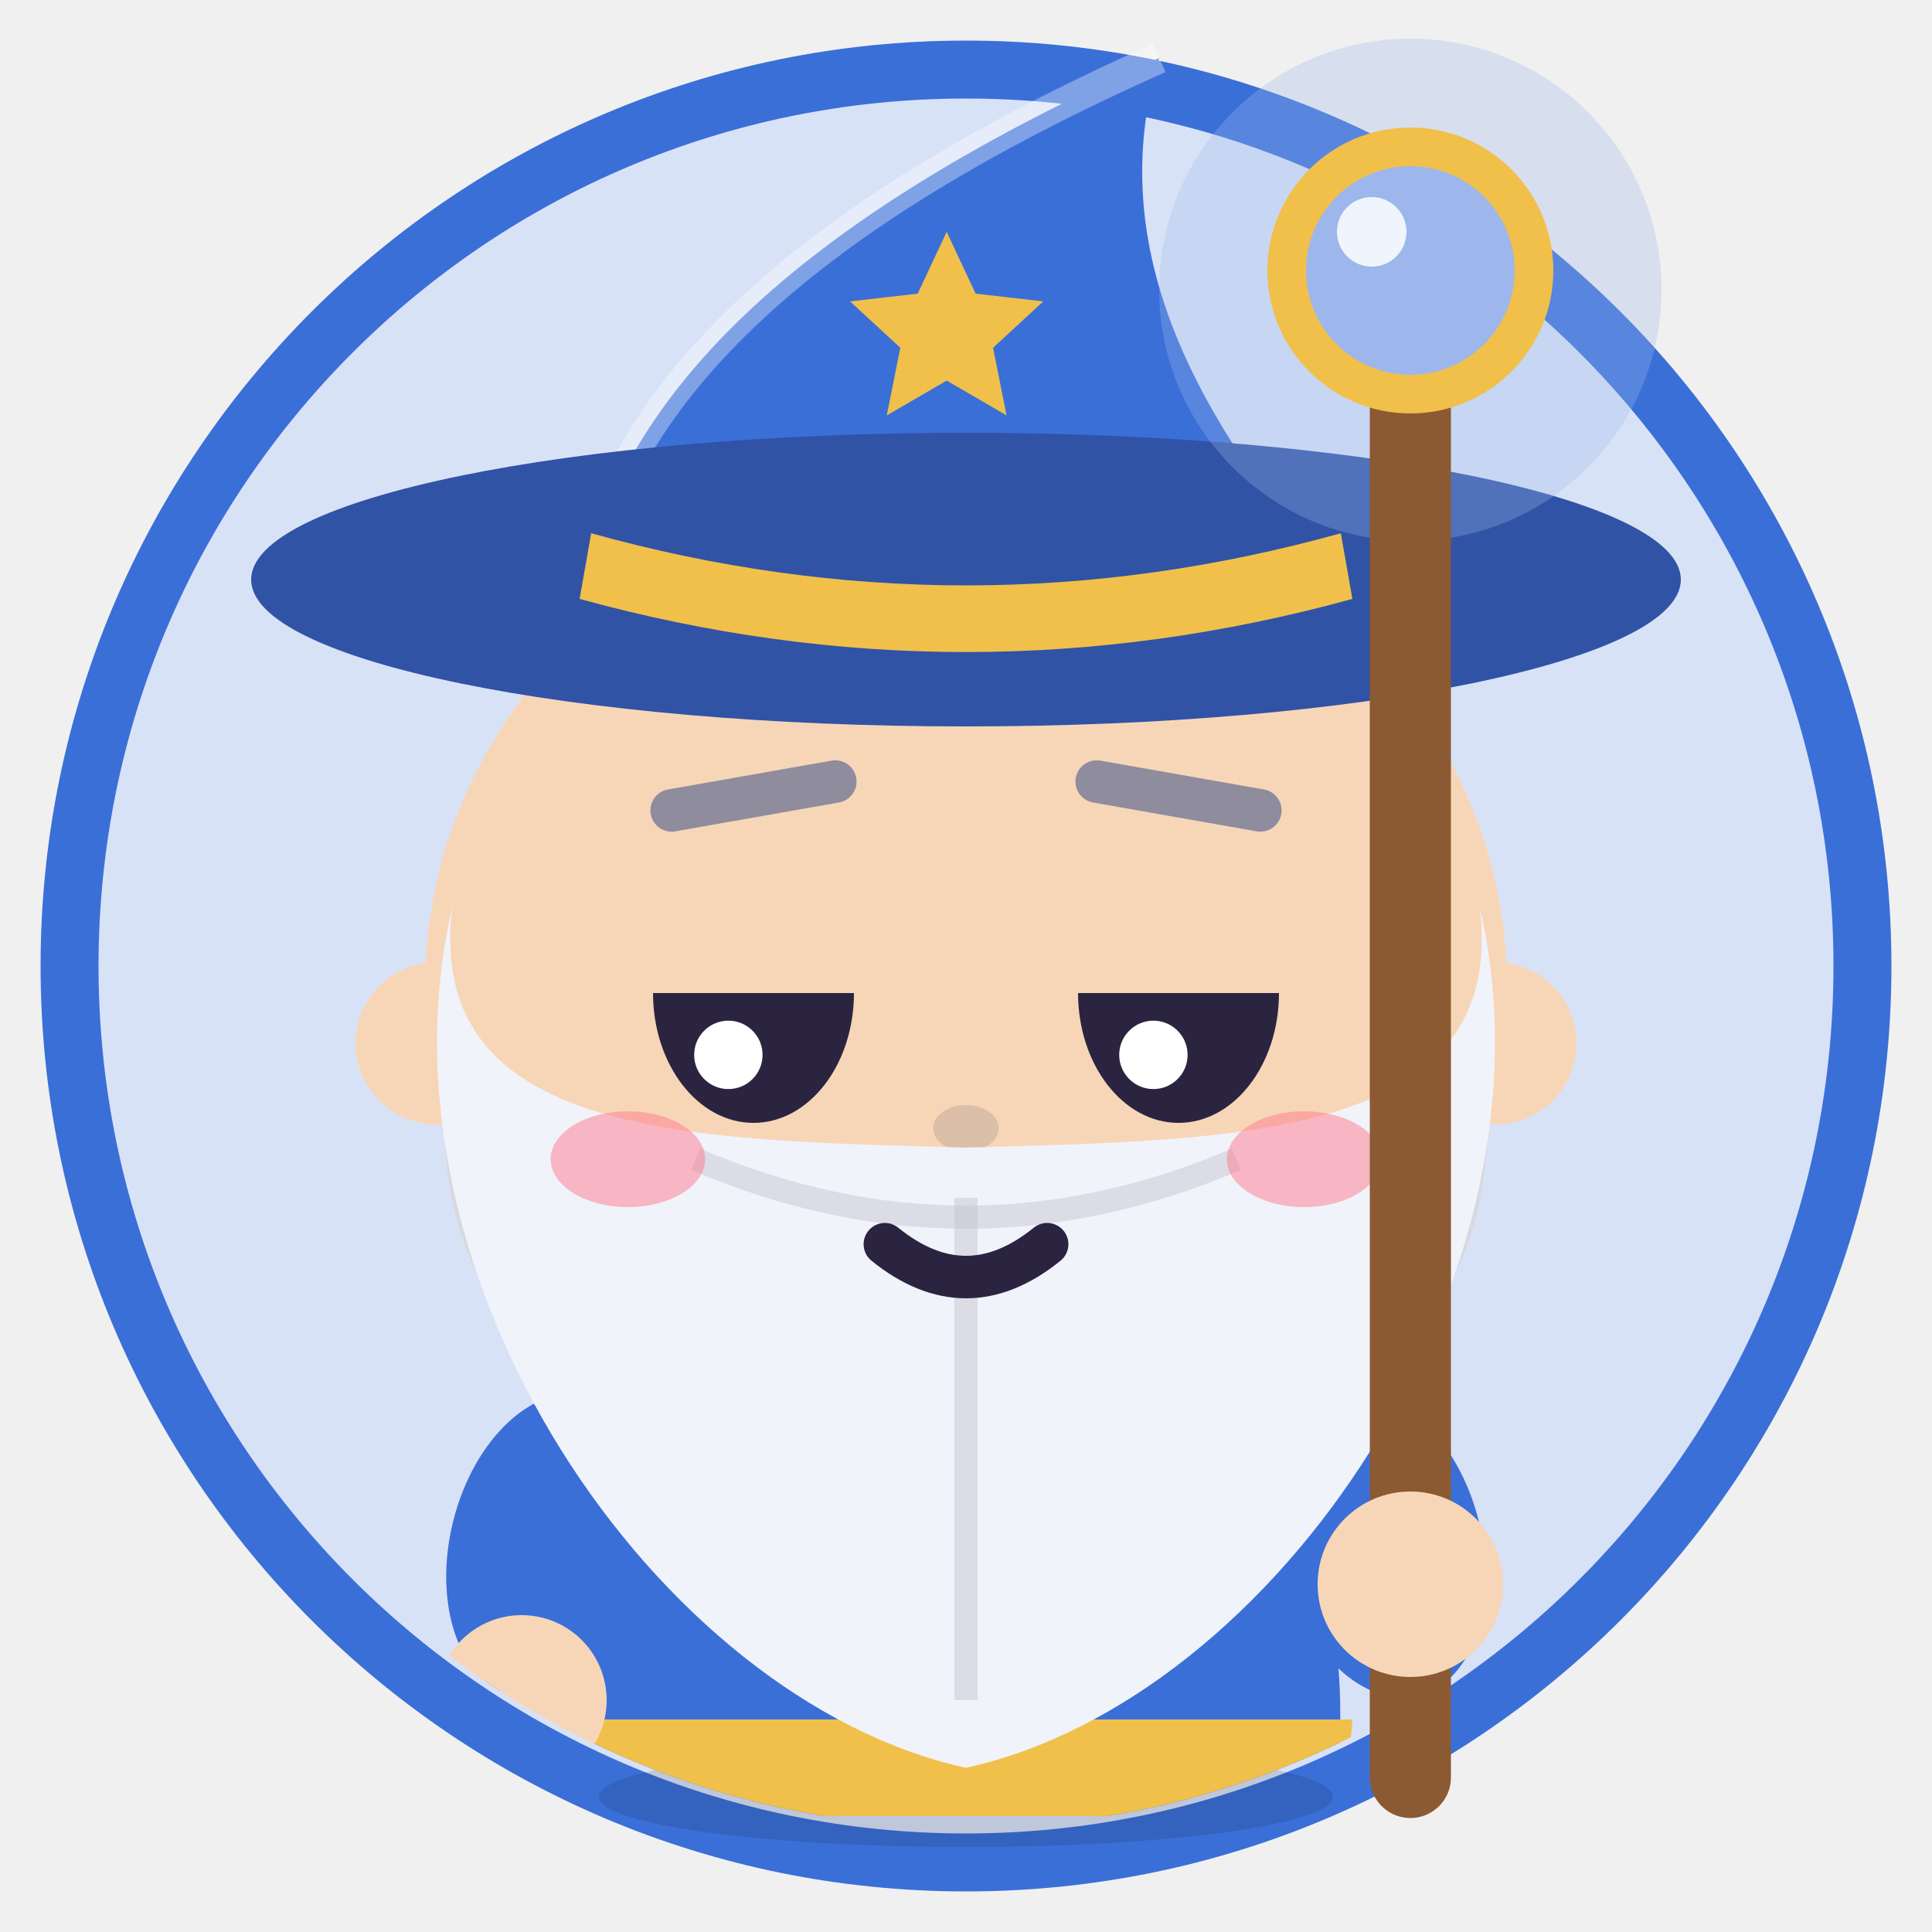
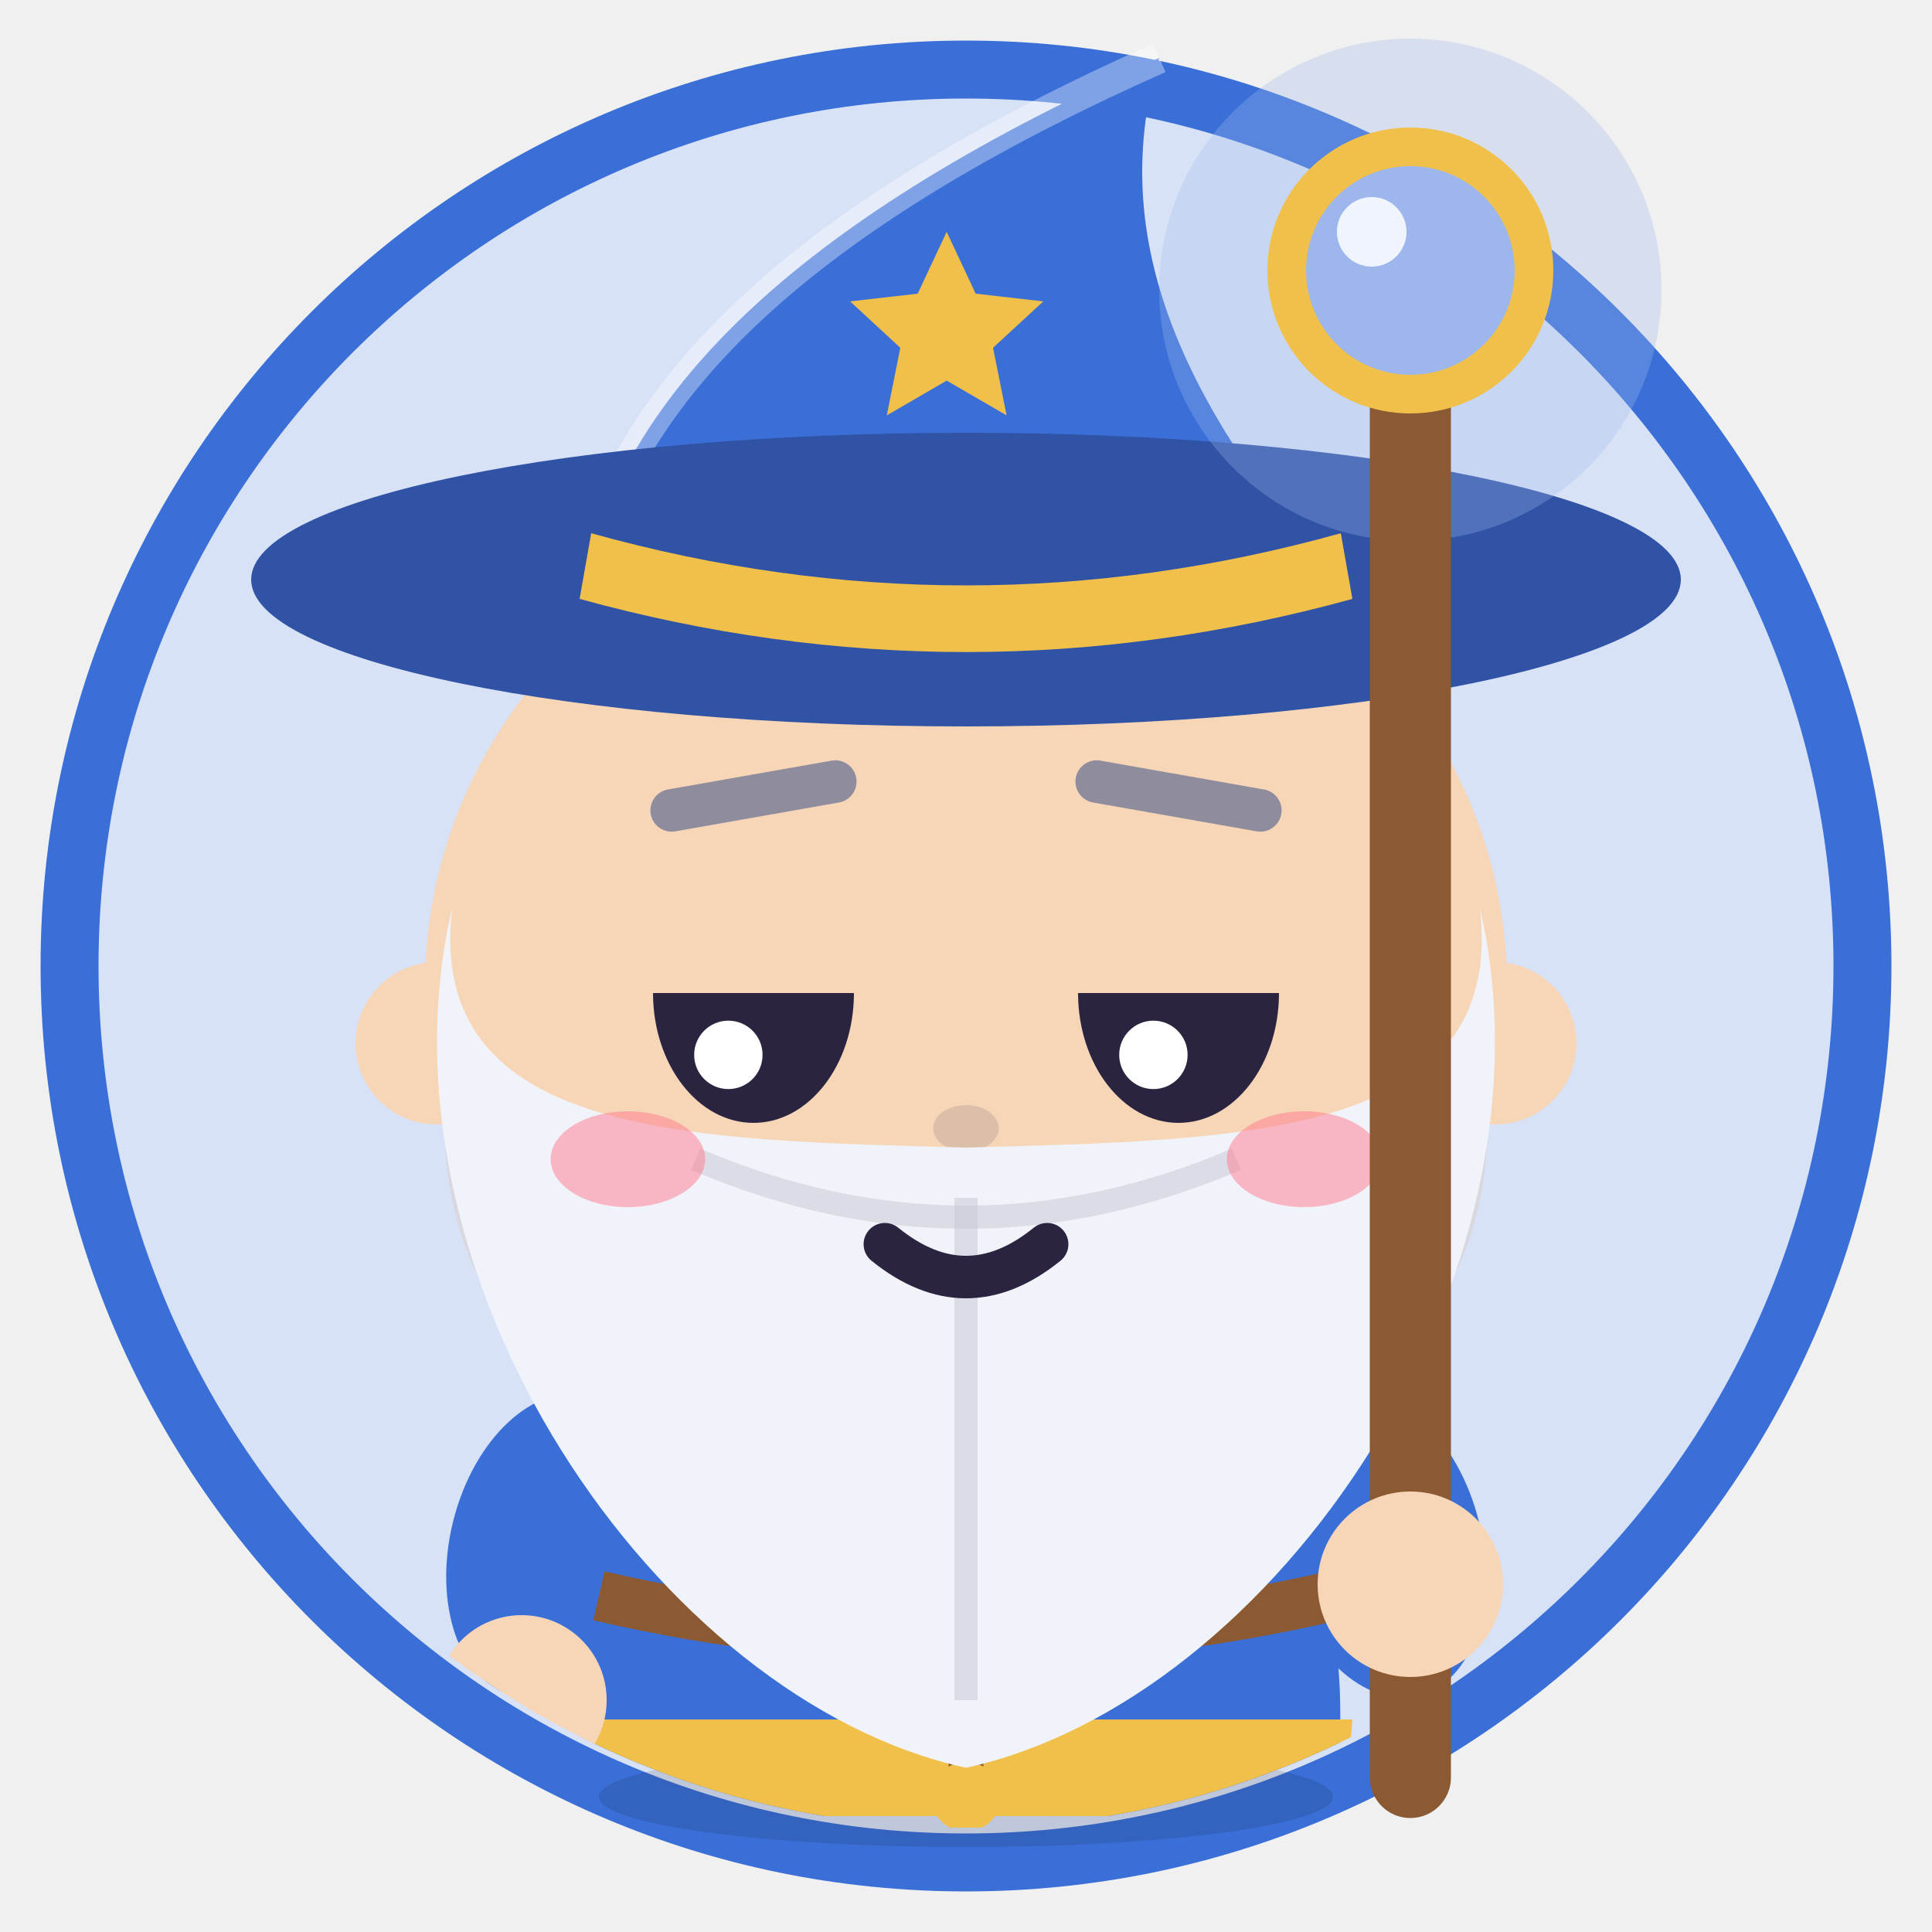
- <svg xmlns="http://www.w3.org/2000/svg" viewBox="0 0 100 100" class="av static d-a" data-dir="a" data-state="idle" data-expr="sympathetic" role="img" aria-label="Wizard agent">
+ <svg xmlns="http://www.w3.org/2000/svg" viewBox="0 0 100 100" class="av static" data-state="idle" data-expr="sympathetic" aria-hidden="true">
  <g class="frame" data-part="frame">
    <circle cx="50" cy="50" r="46.4" fill="#d8e2f7" stroke="#3b6fd8" stroke-width="3" class="ring" />
    <ellipse cx="50" cy="93" rx="19" ry="2.6" fill="#000" opacity=".12" />
  </g>
-   <g class="ch" style="transform-origin:50px 94px">
+   <g class="ch">
    <g class="body" data-part="body">
-       <clipPath id="adu34">
+       <clipPath id="adp">
        <circle cx="50" cy="50" r="44.6" />
      </clipPath>
-       <g clip-path="url(#adu34)">
+       <g clip-path="url(#adp)">
        <ellipse cx="28.5" cy="80" rx="5.2" ry="8" transform="rotate(14 28.5 80)" fill="#3b6fd8" />
        <ellipse cx="71.5" cy="80" rx="5.2" ry="8" transform="rotate(-14 71.5 80)" fill="#3b6fd8" />
        <path d="M31 94C29 79 35 71 50 71C65 71 71 79 69 94Z" fill="#3b6fd8" />
        <path d="M30 89H70L69.6 94H30.4Z" fill="#f0c04a" />
+         <path d="M31 82.6Q50 87 69 82.6" fill="none" stroke="#8b5a33" stroke-width="2.6" />
+         <path d="M50 83.6V92" stroke="#8b5a33" stroke-width="1.8" stroke-linecap="round" />
+         <circle cx="50" cy="93" r="1.8" fill="#f0c04a" />
        <path d="M50 73l1.5 3.2 3.5.4-2.6 2.4.7 3.5-3.1-1.8-3.1 1.8.7-3.5-2.6-2.4 3.5-.4z" fill="#f0c04a" />
        <circle cx="27" cy="88" r="4.4" fill="#f7d6b8" />
      </g>
    </g>
    <g class="head" data-part="head">
      <circle cx="22.6" cy="54" r="4.2" fill="#f7d6b8" />
      <circle cx="77.4" cy="54" r="4.2" fill="#f7d6b8" />
      <ellipse cx="50" cy="51" rx="28" ry="26" fill="#f7d6b8" />
      <path d="M23 58Q50 88 77 58Q77 76 50 77Q23 76 23 58Z" fill="#dcbfa8" opacity=".3" />
      <ellipse cx="50" cy="58.4" rx="1.7" ry="1.2" fill="#dcbfa8" />
      <path d="M23.4 47C22 59 36 59 50 59.4C64 59 78 59 76.6 47C81 66 66 88 50 91.5C34 88 19 66 23.4 47Z" fill="#f1f3fa" />
      <path d="M50 62V88" stroke="#c6c6d2" stroke-width="1.2" opacity=".5" />
      <path d="M36 60Q50 66 64 60" fill="none" stroke="#c6c6d2" stroke-width="1.2" opacity=".5" />
    </g>
    <g class="hat" data-part="hat">
      <path d="M30 31C32 20 42 11 60 3C57 13 62 22 70 31Z" fill="#3b6fd8" />
      <path d="M30 31C32 20 42 11 60 3" fill="none" stroke="#fff" stroke-width="1.6" opacity=".35" />
      <ellipse cx="50" cy="30" rx="37" ry="7.6" fill="#3153a6" />
      <path d="M30.6 27.6Q50 33 69.4 27.6L70 31Q50 36.5 30 31Z" fill="#f0c04a" />
      <path d="M49 12l1.5 3.2 3.5.4-2.6 2.4.7 3.5-3.1-1.8-3.1 1.8.7-3.5-2.6-2.4 3.5-.4z" fill="#f0c04a" />
    </g>
    <g class="eyes-brows" data-part="eyes-brows">
-       <g class="eyes" style="transform-origin:50px 52px">
+       <g class="eyes">
        <g transform="translate(39 53)">
          <path d="M-5.2 -1.6H5.2A5.2 6.72 0 0 1 -5.2 -1.6Z" fill="#2b2440" />
          <circle cx="-1.3" cy="1.6" r="1.77" fill="#fff" />
        </g>
        <g transform="translate(61 53)">
          <path d="M-5.2 -1.6H5.2A5.2 6.72 0 0 1 -5.2 -1.6Z" fill="#2b2440" />
          <circle cx="-1.3" cy="1.6" r="1.77" fill="#fff" />
        </g>
      </g>
      <g class="brows">
        <path d="M-4.3 0H4.3" transform="translate(39 41.2) rotate(-10)" stroke="#8e8c9d" stroke-width="2.2" stroke-linecap="round" fill="none" />
        <path d="M-4.3 0H4.3" transform="translate(61 41.2) rotate(10)" stroke="#8e8c9d" stroke-width="2.2" stroke-linecap="round" fill="none" />
      </g>
    </g>
    <g class="mouth" data-part="mouth">
      <g class="mouth" transform="translate(50 64) scale(1)">
        <path d="M-4.2 0.4Q0 3.8 4.2 0.4" fill="none" stroke="#2b2440" stroke-width="2.2" stroke-linecap="round" stroke-linejoin="round" />
      </g>
    </g>
    <g class="fx" data-part="fx">
      <g class="fx">
        <ellipse cx="32.5" cy="60" rx="4" ry="2.48" fill="#ff7a8e" opacity=".5" />
        <ellipse cx="67.5" cy="60" rx="4" ry="2.48" fill="#ff7a8e" opacity=".5" />
      </g>
    </g>
-     <g class="prop" data-part="prop">
-       <g class="prop" style="transform-origin:73px 82px">
-         <circle class="glow" opacity=".3" cx="73" cy="15" r="13" fill="#9db7ec" />
-         <path d="M73 15V92" stroke="#8b5a33" stroke-width="4.2" stroke-linecap="round" />
-         <circle cx="73" cy="14" r="6.4" fill="#9db7ec" stroke="#f0c04a" stroke-width="2" />
-         <circle cx="71" cy="12" r="1.8" fill="#fff" opacity=".85" />
-         <circle cx="73" cy="82" r="4.8" fill="#f7d6b8" />
-       </g>
+     <g class="prop" data-part="prop" data-prop="staff">
+       <circle class="glow" opacity=".3" cx="73" cy="15" r="13" fill="#9db7ec" />
+       <path d="M73 15V92" stroke="#8b5a33" stroke-width="4.2" stroke-linecap="round" />
+       <circle cx="73" cy="14" r="6.4" fill="#9db7ec" stroke="#f0c04a" stroke-width="2" />
+       <circle cx="71" cy="12" r="1.8" fill="#fff" opacity=".85" />
+       <circle cx="73" cy="82" r="4.8" fill="#f7d6b8" />
    </g>
  </g>
  <g class="state" data-part="state">
    <g class="fg" />
  </g>
</svg>
